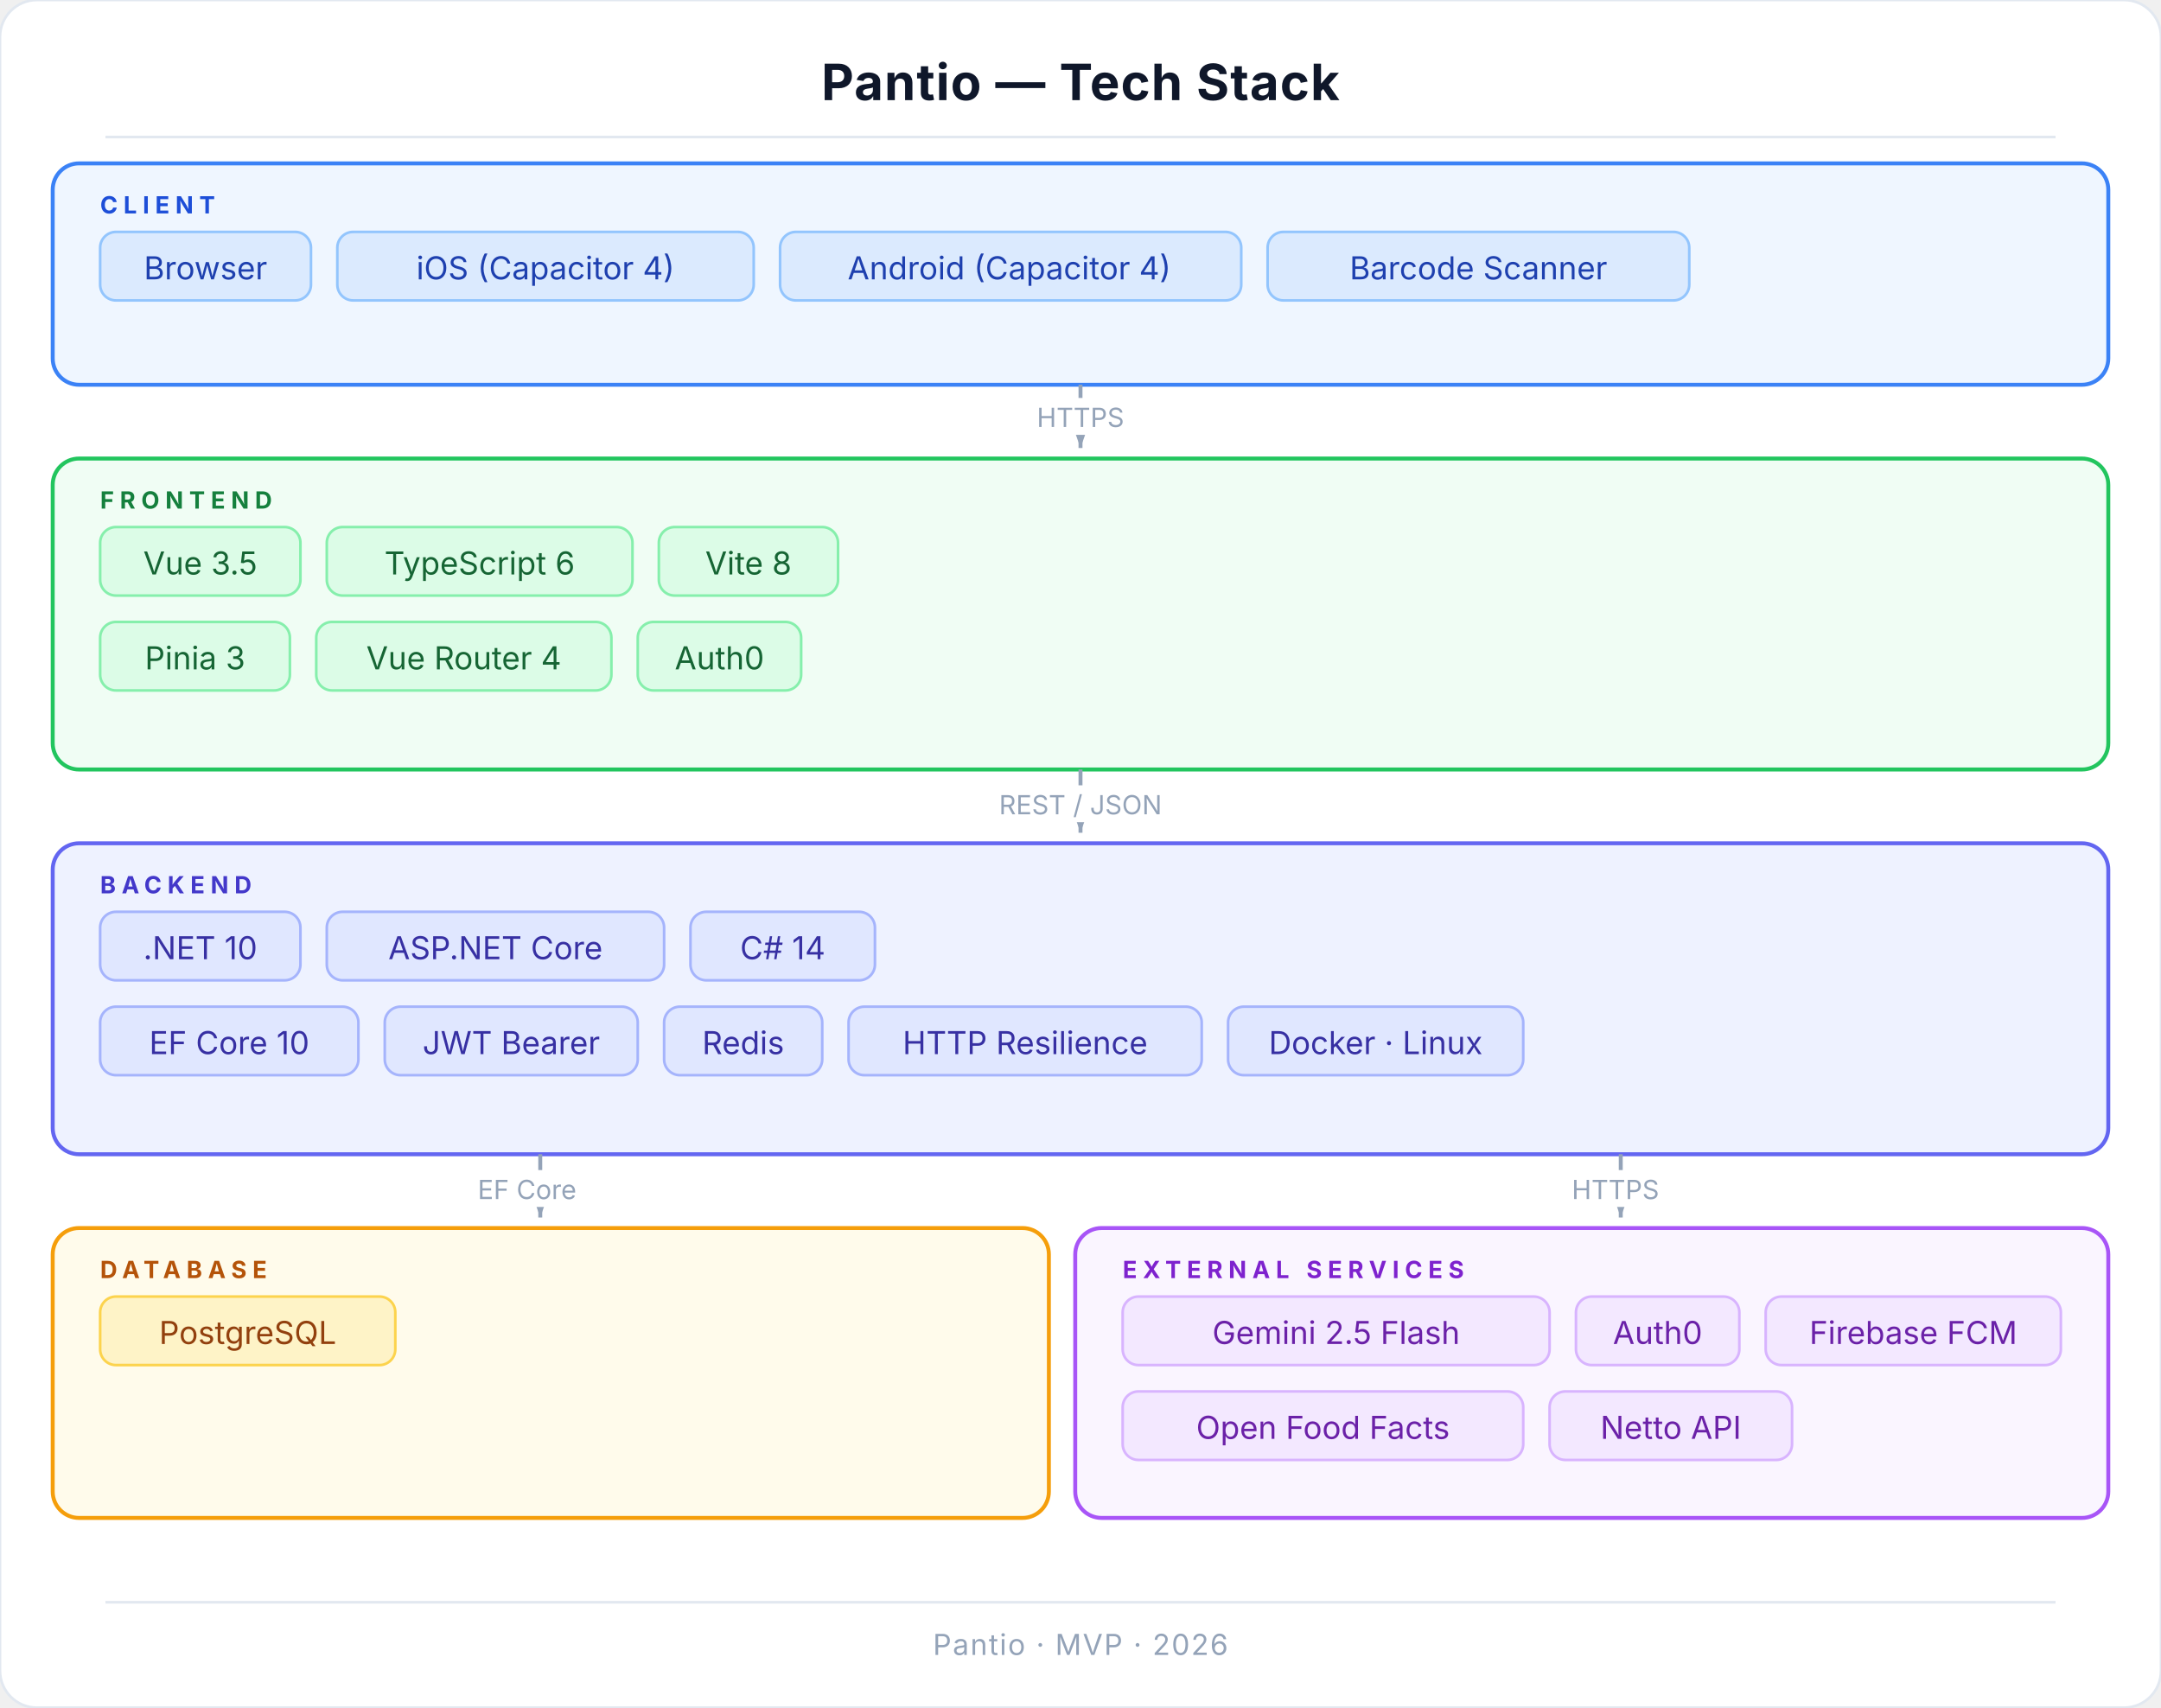
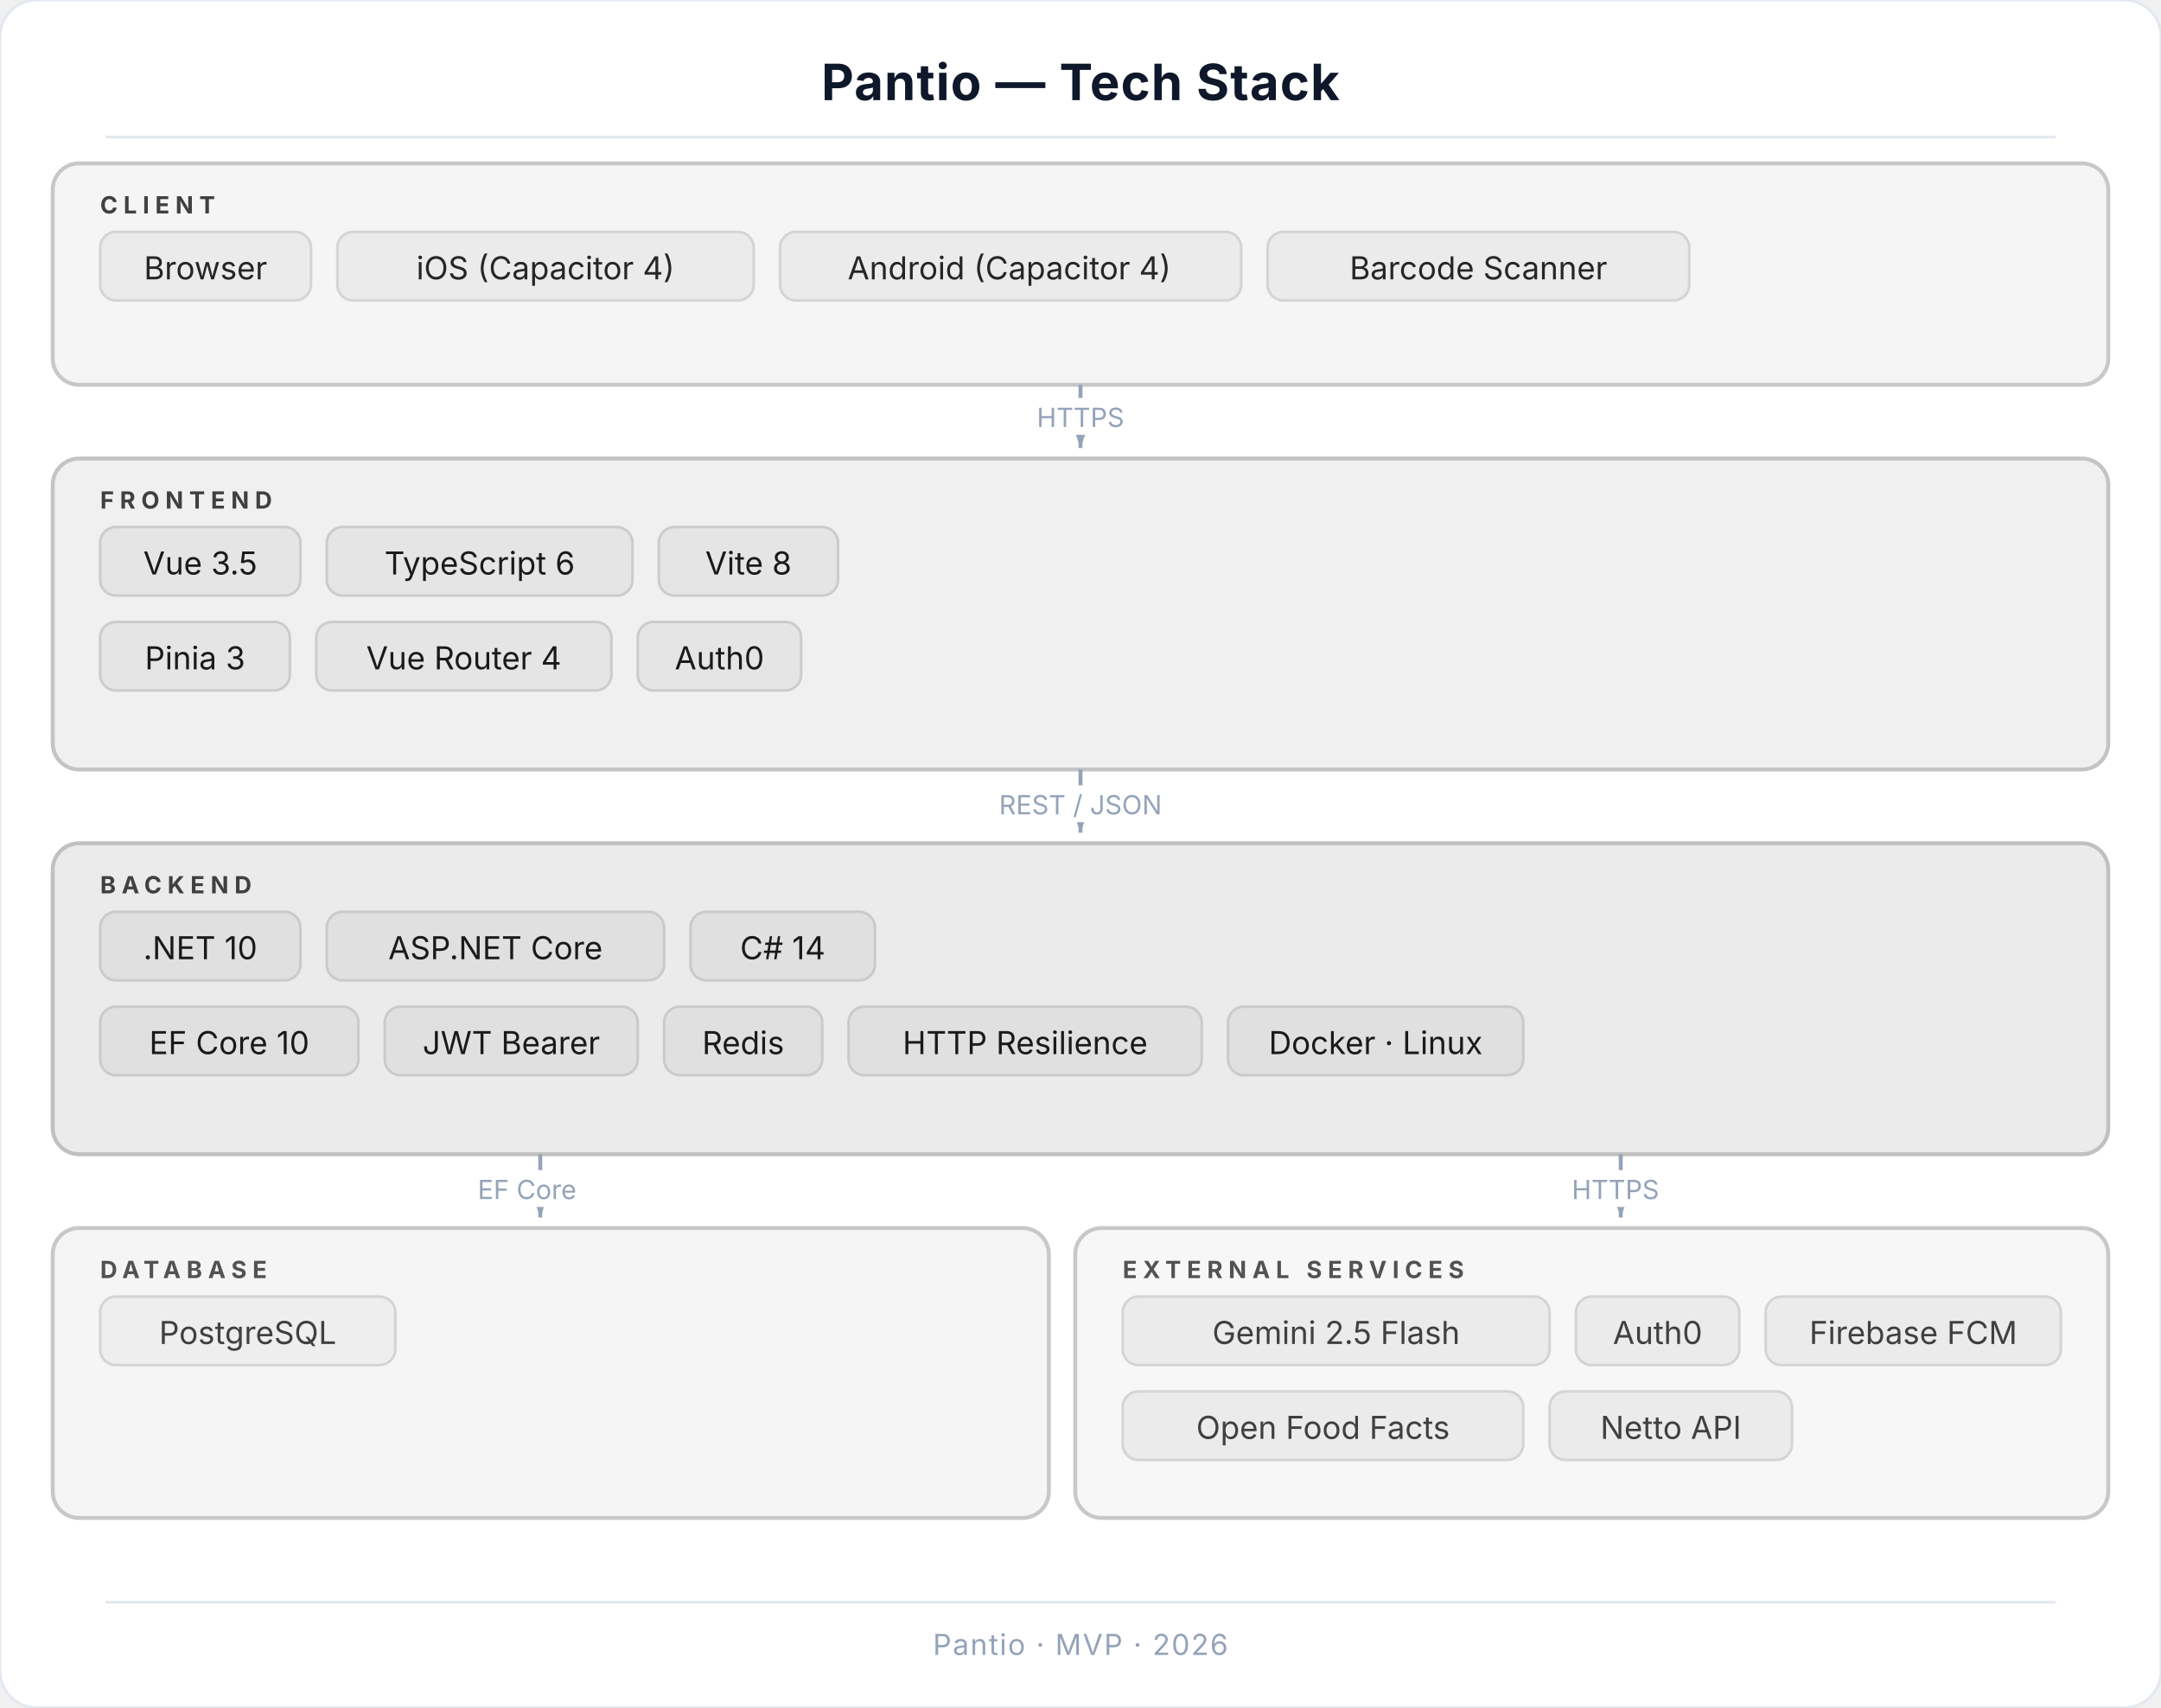
<svg xmlns="http://www.w3.org/2000/svg" viewBox="0 0 820 648" width="820" height="648" font-family="ui-sans-serif, system-ui, -apple-system, BlinkMacSystemFont, sans-serif">
  <defs>
    <marker id="arr" markerWidth="10" markerHeight="7" refX="10" refY="3.5" orient="auto">
      <polygon points="0 0, 10 3.5, 0 7" fill="#94a3b8" />
    </marker>
  </defs>
  <rect width="820" height="648" rx="14" fill="#ffffff" stroke="#e2e8f0" stroke-width="1" />
  <text x="410" y="38" text-anchor="middle" font-size="19" font-weight="700" fill="#0f172a" letter-spacing="0.4">Pantio — Tech Stack</text>
  <line x1="40" y1="52" x2="780" y2="52" stroke="#e2e8f0" stroke-width="1" />
-   <rect x="20" y="62" width="780" height="84" rx="10" fill="#eff6ff" stroke="#3b82f6" stroke-width="1.5" />
-   <text x="38" y="81" font-size="9" font-weight="700" fill="#1d4ed8" letter-spacing="2.2">CLIENT</text>
-   <rect x="38" y="88" width="80" height="26" rx="6" fill="#dbeafe" stroke="#93c5fd" stroke-width="1" />
-   <text x="78" y="106" text-anchor="middle" font-size="12" fill="#1e40af">Browser</text>
-   <rect x="128" y="88" width="158" height="26" rx="6" fill="#dbeafe" stroke="#93c5fd" stroke-width="1" />
-   <text x="207" y="106" text-anchor="middle" font-size="12" fill="#1e40af">iOS (Capacitor 4)</text>
-   <rect x="296" y="88" width="175" height="26" rx="6" fill="#dbeafe" stroke="#93c5fd" stroke-width="1" />
-   <text x="383" y="106" text-anchor="middle" font-size="12" fill="#1e40af">Android (Capacitor 4)</text>
-   <rect x="481" y="88" width="160" height="26" rx="6" fill="#dbeafe" stroke="#93c5fd" stroke-width="1" />
-   <text x="561" y="106" text-anchor="middle" font-size="12" fill="#1e40af">Barcode Scanner</text>
+   <rect x="20" y="62" width="780" height="84" rx="10" fill="#f5f5f5" stroke="#c8c8c8" stroke-width="1.5" />
+   <text x="38" y="81" font-size="9" font-weight="700" fill="#404040" letter-spacing="2.2">CLIENT</text>
+   <rect x="38" y="88" width="80" height="26" rx="6" fill="#ebebeb" stroke="#d4d4d4" stroke-width="1" />
+   <text x="78" y="106" text-anchor="middle" font-size="12" fill="#262626">Browser</text>
+   <rect x="128" y="88" width="158" height="26" rx="6" fill="#ebebeb" stroke="#d4d4d4" stroke-width="1" />
+   <text x="207" y="106" text-anchor="middle" font-size="12" fill="#262626">iOS (Capacitor 4)</text>
+   <rect x="296" y="88" width="175" height="26" rx="6" fill="#ebebeb" stroke="#d4d4d4" stroke-width="1" />
+   <text x="383" y="106" text-anchor="middle" font-size="12" fill="#262626">Android (Capacitor 4)</text>
+   <rect x="481" y="88" width="160" height="26" rx="6" fill="#ebebeb" stroke="#d4d4d4" stroke-width="1" />
+   <text x="561" y="106" text-anchor="middle" font-size="12" fill="#262626">Barcode Scanner</text>
  <line x1="410" y1="146" x2="410" y2="170" stroke="#94a3b8" stroke-width="1.5" marker-end="url(#arr)" />
  <rect x="379" y="151" width="62" height="14" rx="3" fill="#ffffff" />
  <text x="410" y="162" text-anchor="middle" font-size="10" fill="#94a3b8">HTTPS</text>
-   <rect x="20" y="174" width="780" height="118" rx="10" fill="#f0fdf4" stroke="#22c55e" stroke-width="1.5" />
-   <text x="38" y="193" font-size="9" font-weight="700" fill="#15803d" letter-spacing="2.2">FRONTEND</text>
-   <rect x="38" y="200" width="76" height="26" rx="6" fill="#dcfce7" stroke="#86efac" stroke-width="1" />
-   <text x="76" y="218" text-anchor="middle" font-size="12" fill="#166534">Vue 3.5</text>
-   <rect x="124" y="200" width="116" height="26" rx="6" fill="#dcfce7" stroke="#86efac" stroke-width="1" />
-   <text x="182" y="218" text-anchor="middle" font-size="12" fill="#166534">TypeScript 6</text>
-   <rect x="250" y="200" width="68" height="26" rx="6" fill="#dcfce7" stroke="#86efac" stroke-width="1" />
-   <text x="284" y="218" text-anchor="middle" font-size="12" fill="#166534">Vite 8</text>
-   <rect x="38" y="236" width="72" height="26" rx="6" fill="#dcfce7" stroke="#86efac" stroke-width="1" />
-   <text x="74" y="254" text-anchor="middle" font-size="12" fill="#166534">Pinia 3</text>
-   <rect x="120" y="236" width="112" height="26" rx="6" fill="#dcfce7" stroke="#86efac" stroke-width="1" />
-   <text x="176" y="254" text-anchor="middle" font-size="12" fill="#166534">Vue Router 4</text>
-   <rect x="242" y="236" width="62" height="26" rx="6" fill="#dcfce7" stroke="#86efac" stroke-width="1" />
-   <text x="273" y="254" text-anchor="middle" font-size="12" fill="#166534">Auth0</text>
+   <rect x="20" y="174" width="780" height="118" rx="10" fill="#f0f0f0" stroke="#c4c4c4" stroke-width="1.5" />
+   <text x="38" y="193" font-size="9" font-weight="700" fill="#404040" letter-spacing="2.2">FRONTEND</text>
+   <rect x="38" y="200" width="76" height="26" rx="6" fill="#e5e5e5" stroke="#cccccc" stroke-width="1" />
+   <text x="76" y="218" text-anchor="middle" font-size="12" fill="#1a1a1a">Vue 3.5</text>
+   <rect x="124" y="200" width="116" height="26" rx="6" fill="#e5e5e5" stroke="#cccccc" stroke-width="1" />
+   <text x="182" y="218" text-anchor="middle" font-size="12" fill="#1a1a1a">TypeScript 6</text>
+   <rect x="250" y="200" width="68" height="26" rx="6" fill="#e5e5e5" stroke="#cccccc" stroke-width="1" />
+   <text x="284" y="218" text-anchor="middle" font-size="12" fill="#1a1a1a">Vite 8</text>
+   <rect x="38" y="236" width="72" height="26" rx="6" fill="#e5e5e5" stroke="#cccccc" stroke-width="1" />
+   <text x="74" y="254" text-anchor="middle" font-size="12" fill="#1a1a1a">Pinia 3</text>
+   <rect x="120" y="236" width="112" height="26" rx="6" fill="#e5e5e5" stroke="#cccccc" stroke-width="1" />
+   <text x="176" y="254" text-anchor="middle" font-size="12" fill="#1a1a1a">Vue Router 4</text>
+   <rect x="242" y="236" width="62" height="26" rx="6" fill="#e5e5e5" stroke="#cccccc" stroke-width="1" />
+   <text x="273" y="254" text-anchor="middle" font-size="12" fill="#1a1a1a">Auth0</text>
  <line x1="410" y1="292" x2="410" y2="316" stroke="#94a3b8" stroke-width="1.5" marker-end="url(#arr)" />
  <rect x="362" y="298" width="96" height="14" rx="3" fill="#ffffff" />
  <text x="410" y="309" text-anchor="middle" font-size="10" fill="#94a3b8">REST / JSON</text>
-   <rect x="20" y="320" width="780" height="118" rx="10" fill="#eef2ff" stroke="#6366f1" stroke-width="1.5" />
-   <text x="38" y="339" font-size="9" font-weight="700" fill="#4338ca" letter-spacing="2.2">BACKEND</text>
-   <rect x="38" y="346" width="76" height="26" rx="6" fill="#e0e7ff" stroke="#a5b4fc" stroke-width="1" />
-   <text x="76" y="364" text-anchor="middle" font-size="12" fill="#3730a3">.NET 10</text>
-   <rect x="124" y="346" width="128" height="26" rx="6" fill="#e0e7ff" stroke="#a5b4fc" stroke-width="1" />
-   <text x="188" y="364" text-anchor="middle" font-size="12" fill="#3730a3">ASP.NET Core</text>
-   <rect x="262" y="346" width="70" height="26" rx="6" fill="#e0e7ff" stroke="#a5b4fc" stroke-width="1" />
-   <text x="297" y="364" text-anchor="middle" font-size="12" fill="#3730a3">C# 14</text>
-   <rect x="38" y="382" width="98" height="26" rx="6" fill="#e0e7ff" stroke="#a5b4fc" stroke-width="1" />
-   <text x="87" y="400" text-anchor="middle" font-size="12" fill="#3730a3">EF Core 10</text>
-   <rect x="146" y="382" width="96" height="26" rx="6" fill="#e0e7ff" stroke="#a5b4fc" stroke-width="1" />
-   <text x="194" y="400" text-anchor="middle" font-size="12" fill="#3730a3">JWT Bearer</text>
-   <rect x="252" y="382" width="60" height="26" rx="6" fill="#e0e7ff" stroke="#a5b4fc" stroke-width="1" />
-   <text x="282" y="400" text-anchor="middle" font-size="12" fill="#3730a3">Redis</text>
-   <rect x="322" y="382" width="134" height="26" rx="6" fill="#e0e7ff" stroke="#a5b4fc" stroke-width="1" />
-   <text x="389" y="400" text-anchor="middle" font-size="12" fill="#3730a3">HTTP Resilience</text>
-   <rect x="466" y="382" width="112" height="26" rx="6" fill="#e0e7ff" stroke="#a5b4fc" stroke-width="1" />
-   <text x="522" y="400" text-anchor="middle" font-size="12" fill="#3730a3">Docker · Linux</text>
+   <rect x="20" y="320" width="780" height="118" rx="10" fill="#ebebeb" stroke="#c0c0c0" stroke-width="1.5" />
+   <text x="38" y="339" font-size="9" font-weight="700" fill="#404040" letter-spacing="2.2">BACKEND</text>
+   <rect x="38" y="346" width="76" height="26" rx="6" fill="#e0e0e0" stroke="#cacaca" stroke-width="1" />
+   <text x="76" y="364" text-anchor="middle" font-size="12" fill="#1a1a1a">.NET 10</text>
+   <rect x="124" y="346" width="128" height="26" rx="6" fill="#e0e0e0" stroke="#cacaca" stroke-width="1" />
+   <text x="188" y="364" text-anchor="middle" font-size="12" fill="#1a1a1a">ASP.NET Core</text>
+   <rect x="262" y="346" width="70" height="26" rx="6" fill="#e0e0e0" stroke="#cacaca" stroke-width="1" />
+   <text x="297" y="364" text-anchor="middle" font-size="12" fill="#1a1a1a">C# 14</text>
+   <rect x="38" y="382" width="98" height="26" rx="6" fill="#e0e0e0" stroke="#cacaca" stroke-width="1" />
+   <text x="87" y="400" text-anchor="middle" font-size="12" fill="#1a1a1a">EF Core 10</text>
+   <rect x="146" y="382" width="96" height="26" rx="6" fill="#e0e0e0" stroke="#cacaca" stroke-width="1" />
+   <text x="194" y="400" text-anchor="middle" font-size="12" fill="#1a1a1a">JWT Bearer</text>
+   <rect x="252" y="382" width="60" height="26" rx="6" fill="#e0e0e0" stroke="#cacaca" stroke-width="1" />
+   <text x="282" y="400" text-anchor="middle" font-size="12" fill="#1a1a1a">Redis</text>
+   <rect x="322" y="382" width="134" height="26" rx="6" fill="#e0e0e0" stroke="#cacaca" stroke-width="1" />
+   <text x="389" y="400" text-anchor="middle" font-size="12" fill="#1a1a1a">HTTP Resilience</text>
+   <rect x="466" y="382" width="112" height="26" rx="6" fill="#e0e0e0" stroke="#cacaca" stroke-width="1" />
+   <text x="522" y="400" text-anchor="middle" font-size="12" fill="#1a1a1a">Docker · Linux</text>
  <line x1="205" y1="438" x2="205" y2="462" stroke="#94a3b8" stroke-width="1.5" marker-end="url(#arr)" />
  <rect x="160" y="444" width="80" height="14" rx="3" fill="#ffffff" />
  <text x="200" y="455" text-anchor="middle" font-size="10" fill="#94a3b8">EF Core</text>
  <line x1="615" y1="438" x2="615" y2="462" stroke="#94a3b8" stroke-width="1.5" marker-end="url(#arr)" />
  <rect x="573" y="444" width="80" height="14" rx="3" fill="#ffffff" />
  <text x="613" y="455" text-anchor="middle" font-size="10" fill="#94a3b8">HTTPS</text>
-   <rect x="20" y="466" width="378" height="110" rx="10" fill="#fffbeb" stroke="#f59e0b" stroke-width="1.5" />
-   <text x="38" y="485" font-size="9" font-weight="700" fill="#b45309" letter-spacing="2.2">DATABASE</text>
-   <rect x="38" y="492" width="112" height="26" rx="6" fill="#fef3c7" stroke="#fcd34d" stroke-width="1" />
-   <text x="94" y="510" text-anchor="middle" font-size="12" fill="#92400e">PostgreSQL</text>
-   <rect x="408" y="466" width="392" height="110" rx="10" fill="#faf5ff" stroke="#a855f7" stroke-width="1.5" />
-   <text x="426" y="485" font-size="9" font-weight="700" fill="#7e22ce" letter-spacing="2.2">EXTERNAL SERVICES</text>
-   <rect x="426" y="492" width="162" height="26" rx="6" fill="#f3e8ff" stroke="#d8b4fe" stroke-width="1" />
-   <text x="507" y="510" text-anchor="middle" font-size="12" fill="#6b21a8">Gemini 2.5 Flash</text>
-   <rect x="598" y="492" width="62" height="26" rx="6" fill="#f3e8ff" stroke="#d8b4fe" stroke-width="1" />
-   <text x="629" y="510" text-anchor="middle" font-size="12" fill="#6b21a8">Auth0</text>
-   <rect x="670" y="492" width="112" height="26" rx="6" fill="#f3e8ff" stroke="#d8b4fe" stroke-width="1" />
-   <text x="726" y="510" text-anchor="middle" font-size="12" fill="#6b21a8">Firebase FCM</text>
-   <rect x="426" y="528" width="152" height="26" rx="6" fill="#f3e8ff" stroke="#d8b4fe" stroke-width="1" />
-   <text x="502" y="546" text-anchor="middle" font-size="12" fill="#6b21a8">Open Food Facts</text>
-   <rect x="588" y="528" width="92" height="26" rx="6" fill="#f3e8ff" stroke="#d8b4fe" stroke-width="1" />
-   <text x="634" y="546" text-anchor="middle" font-size="12" fill="#6b21a8">Netto API</text>
+   <rect x="20" y="466" width="378" height="110" rx="10" fill="#f5f5f5" stroke="#c8c8c8" stroke-width="1.5" />
+   <text x="38" y="485" font-size="9" font-weight="700" fill="#525252" letter-spacing="2.2">DATABASE</text>
+   <rect x="38" y="492" width="112" height="26" rx="6" fill="#eeeeee" stroke="#d4d4d4" stroke-width="1" />
+   <text x="94" y="510" text-anchor="middle" font-size="12" fill="#404040">PostgreSQL</text>
+   <rect x="408" y="466" width="392" height="110" rx="10" fill="#f7f7f7" stroke="#c8c8c8" stroke-width="1.5" />
+   <text x="426" y="485" font-size="9" font-weight="700" fill="#525252" letter-spacing="2.2">EXTERNAL SERVICES</text>
+   <rect x="426" y="492" width="162" height="26" rx="6" fill="#ebebeb" stroke="#d4d4d4" stroke-width="1" />
+   <text x="507" y="510" text-anchor="middle" font-size="12" fill="#404040">Gemini 2.5 Flash</text>
+   <rect x="598" y="492" width="62" height="26" rx="6" fill="#ebebeb" stroke="#d4d4d4" stroke-width="1" />
+   <text x="629" y="510" text-anchor="middle" font-size="12" fill="#404040">Auth0</text>
+   <rect x="670" y="492" width="112" height="26" rx="6" fill="#ebebeb" stroke="#d4d4d4" stroke-width="1" />
+   <text x="726" y="510" text-anchor="middle" font-size="12" fill="#404040">Firebase FCM</text>
+   <rect x="426" y="528" width="152" height="26" rx="6" fill="#ebebeb" stroke="#d4d4d4" stroke-width="1" />
+   <text x="502" y="546" text-anchor="middle" font-size="12" fill="#404040">Open Food Facts</text>
+   <rect x="588" y="528" width="92" height="26" rx="6" fill="#ebebeb" stroke="#d4d4d4" stroke-width="1" />
+   <text x="634" y="546" text-anchor="middle" font-size="12" fill="#404040">Netto API</text>
  <line x1="40" y1="608" x2="780" y2="608" stroke="#e2e8f0" stroke-width="1" />
  <text x="410" y="628" text-anchor="middle" font-size="11" fill="#94a3b8" letter-spacing="0.5">Pantio · MVP · 2026</text>
</svg>
